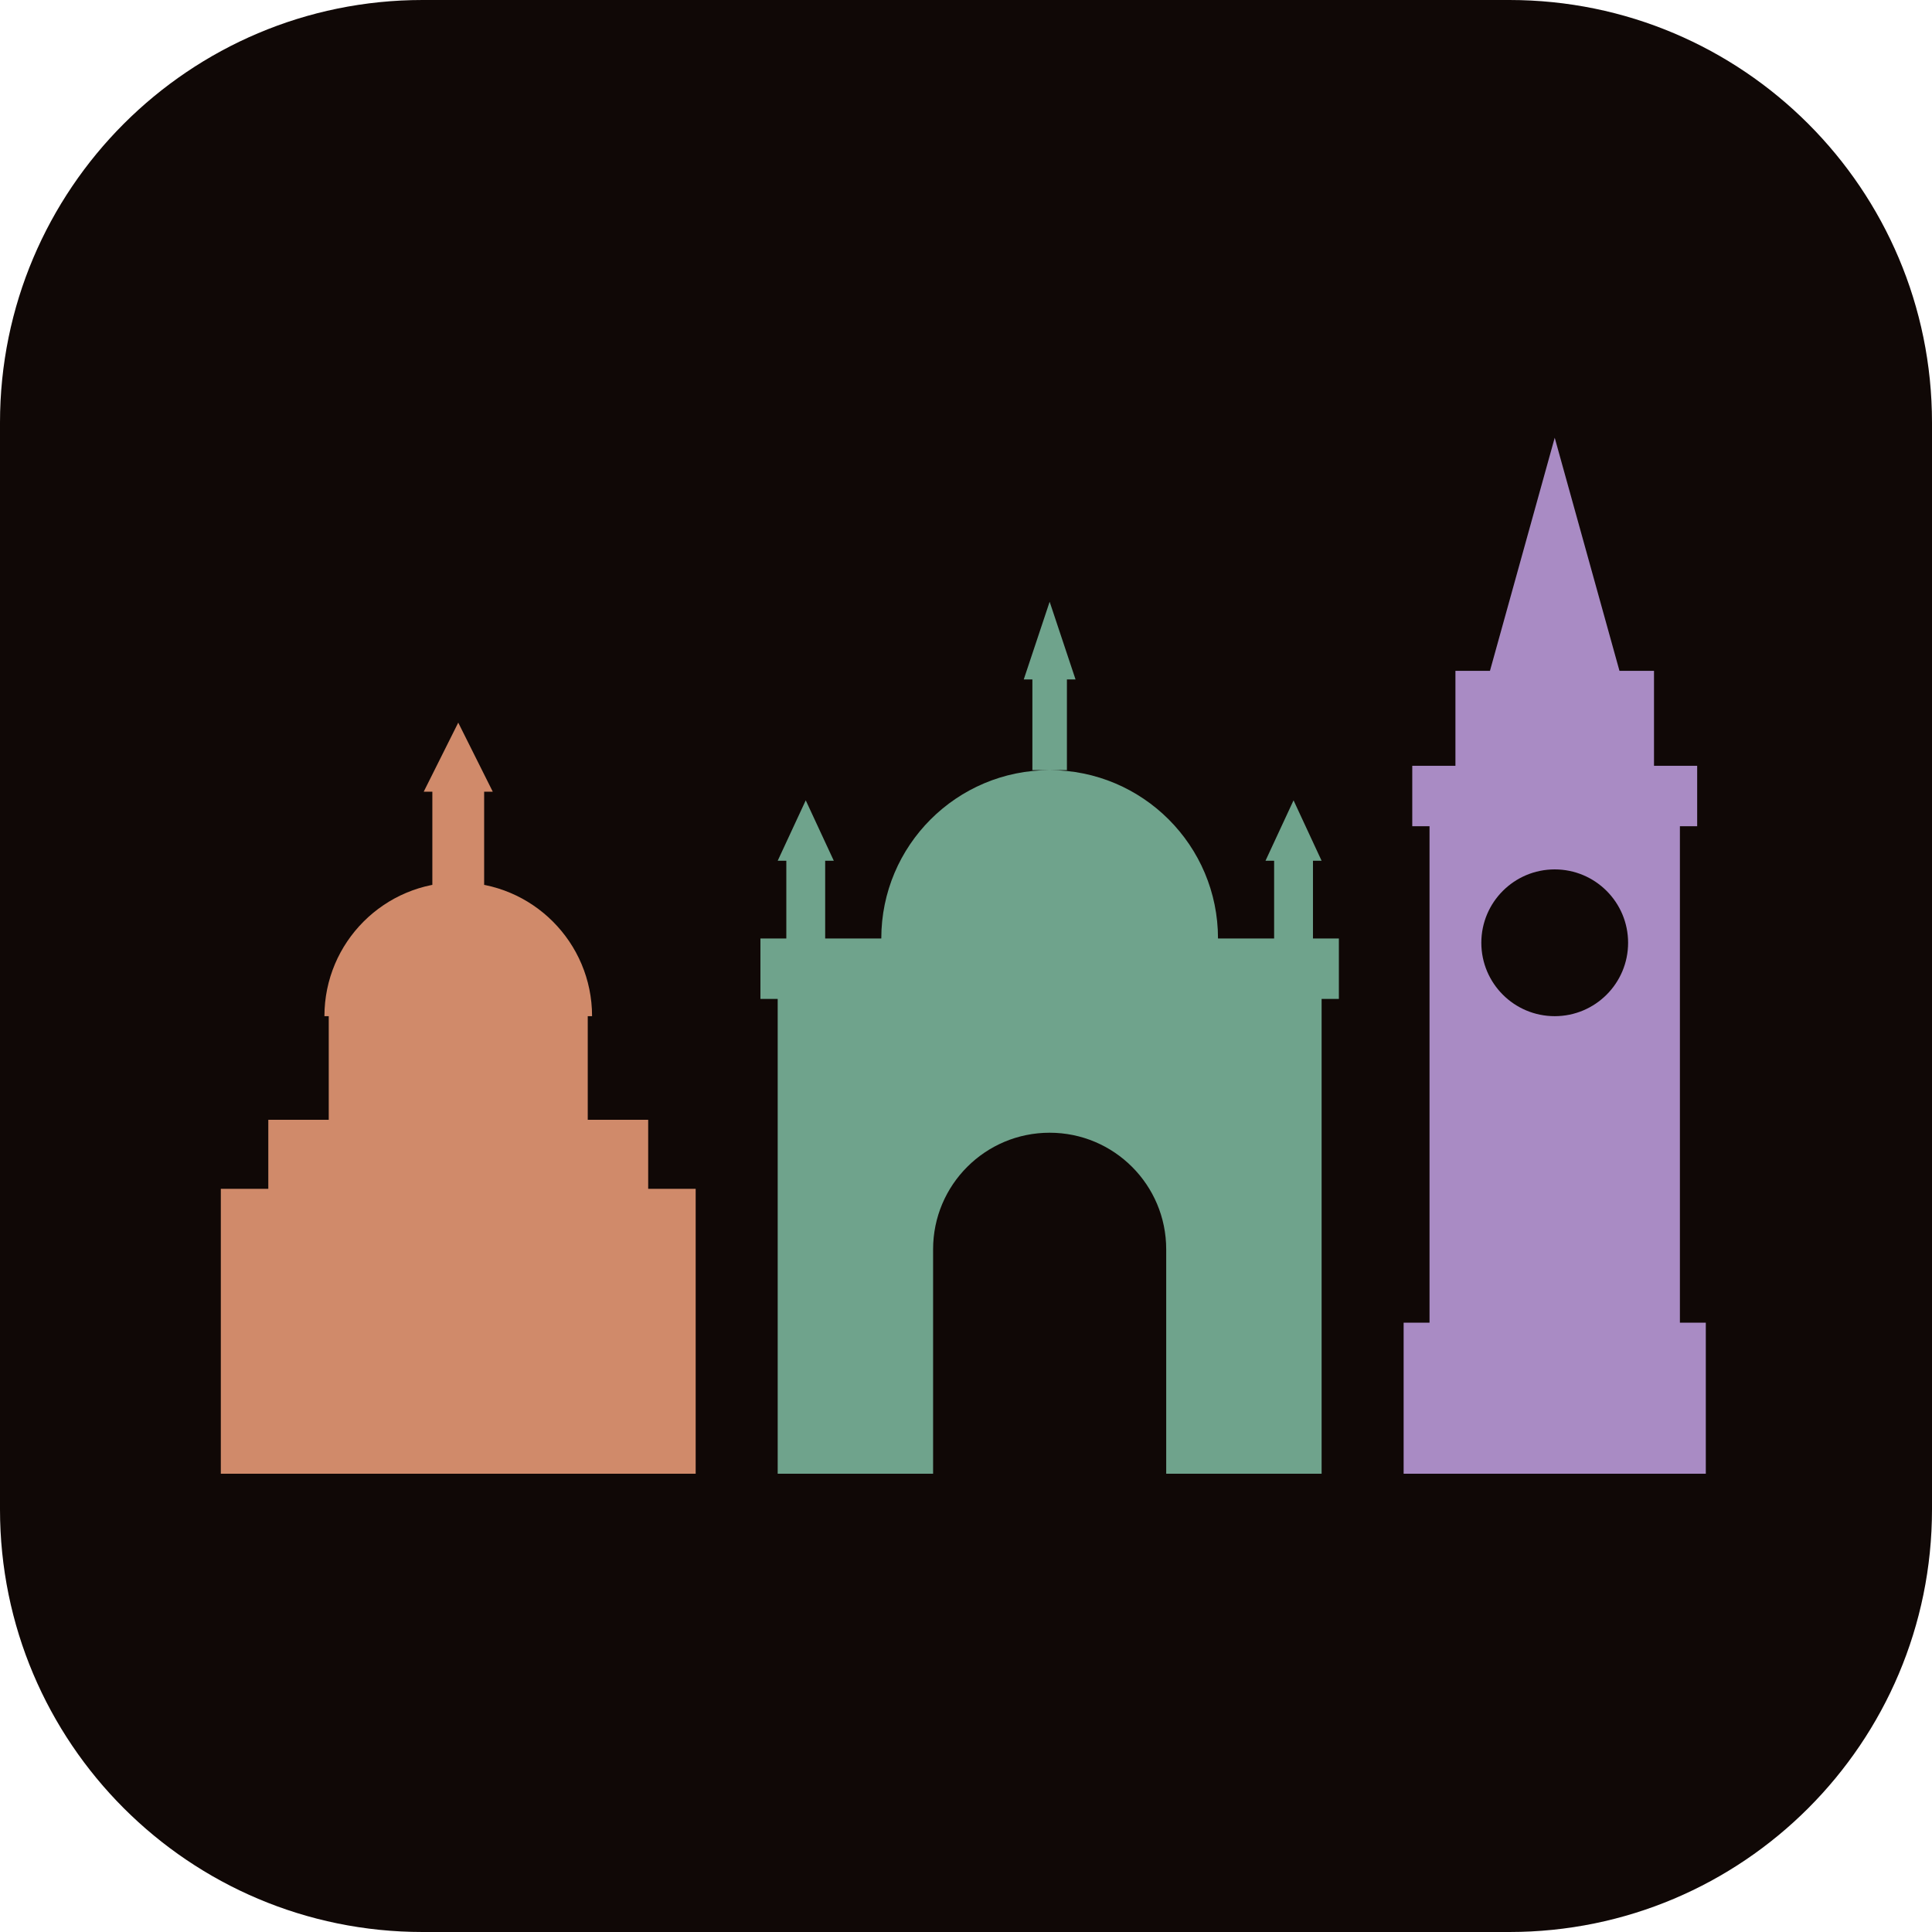
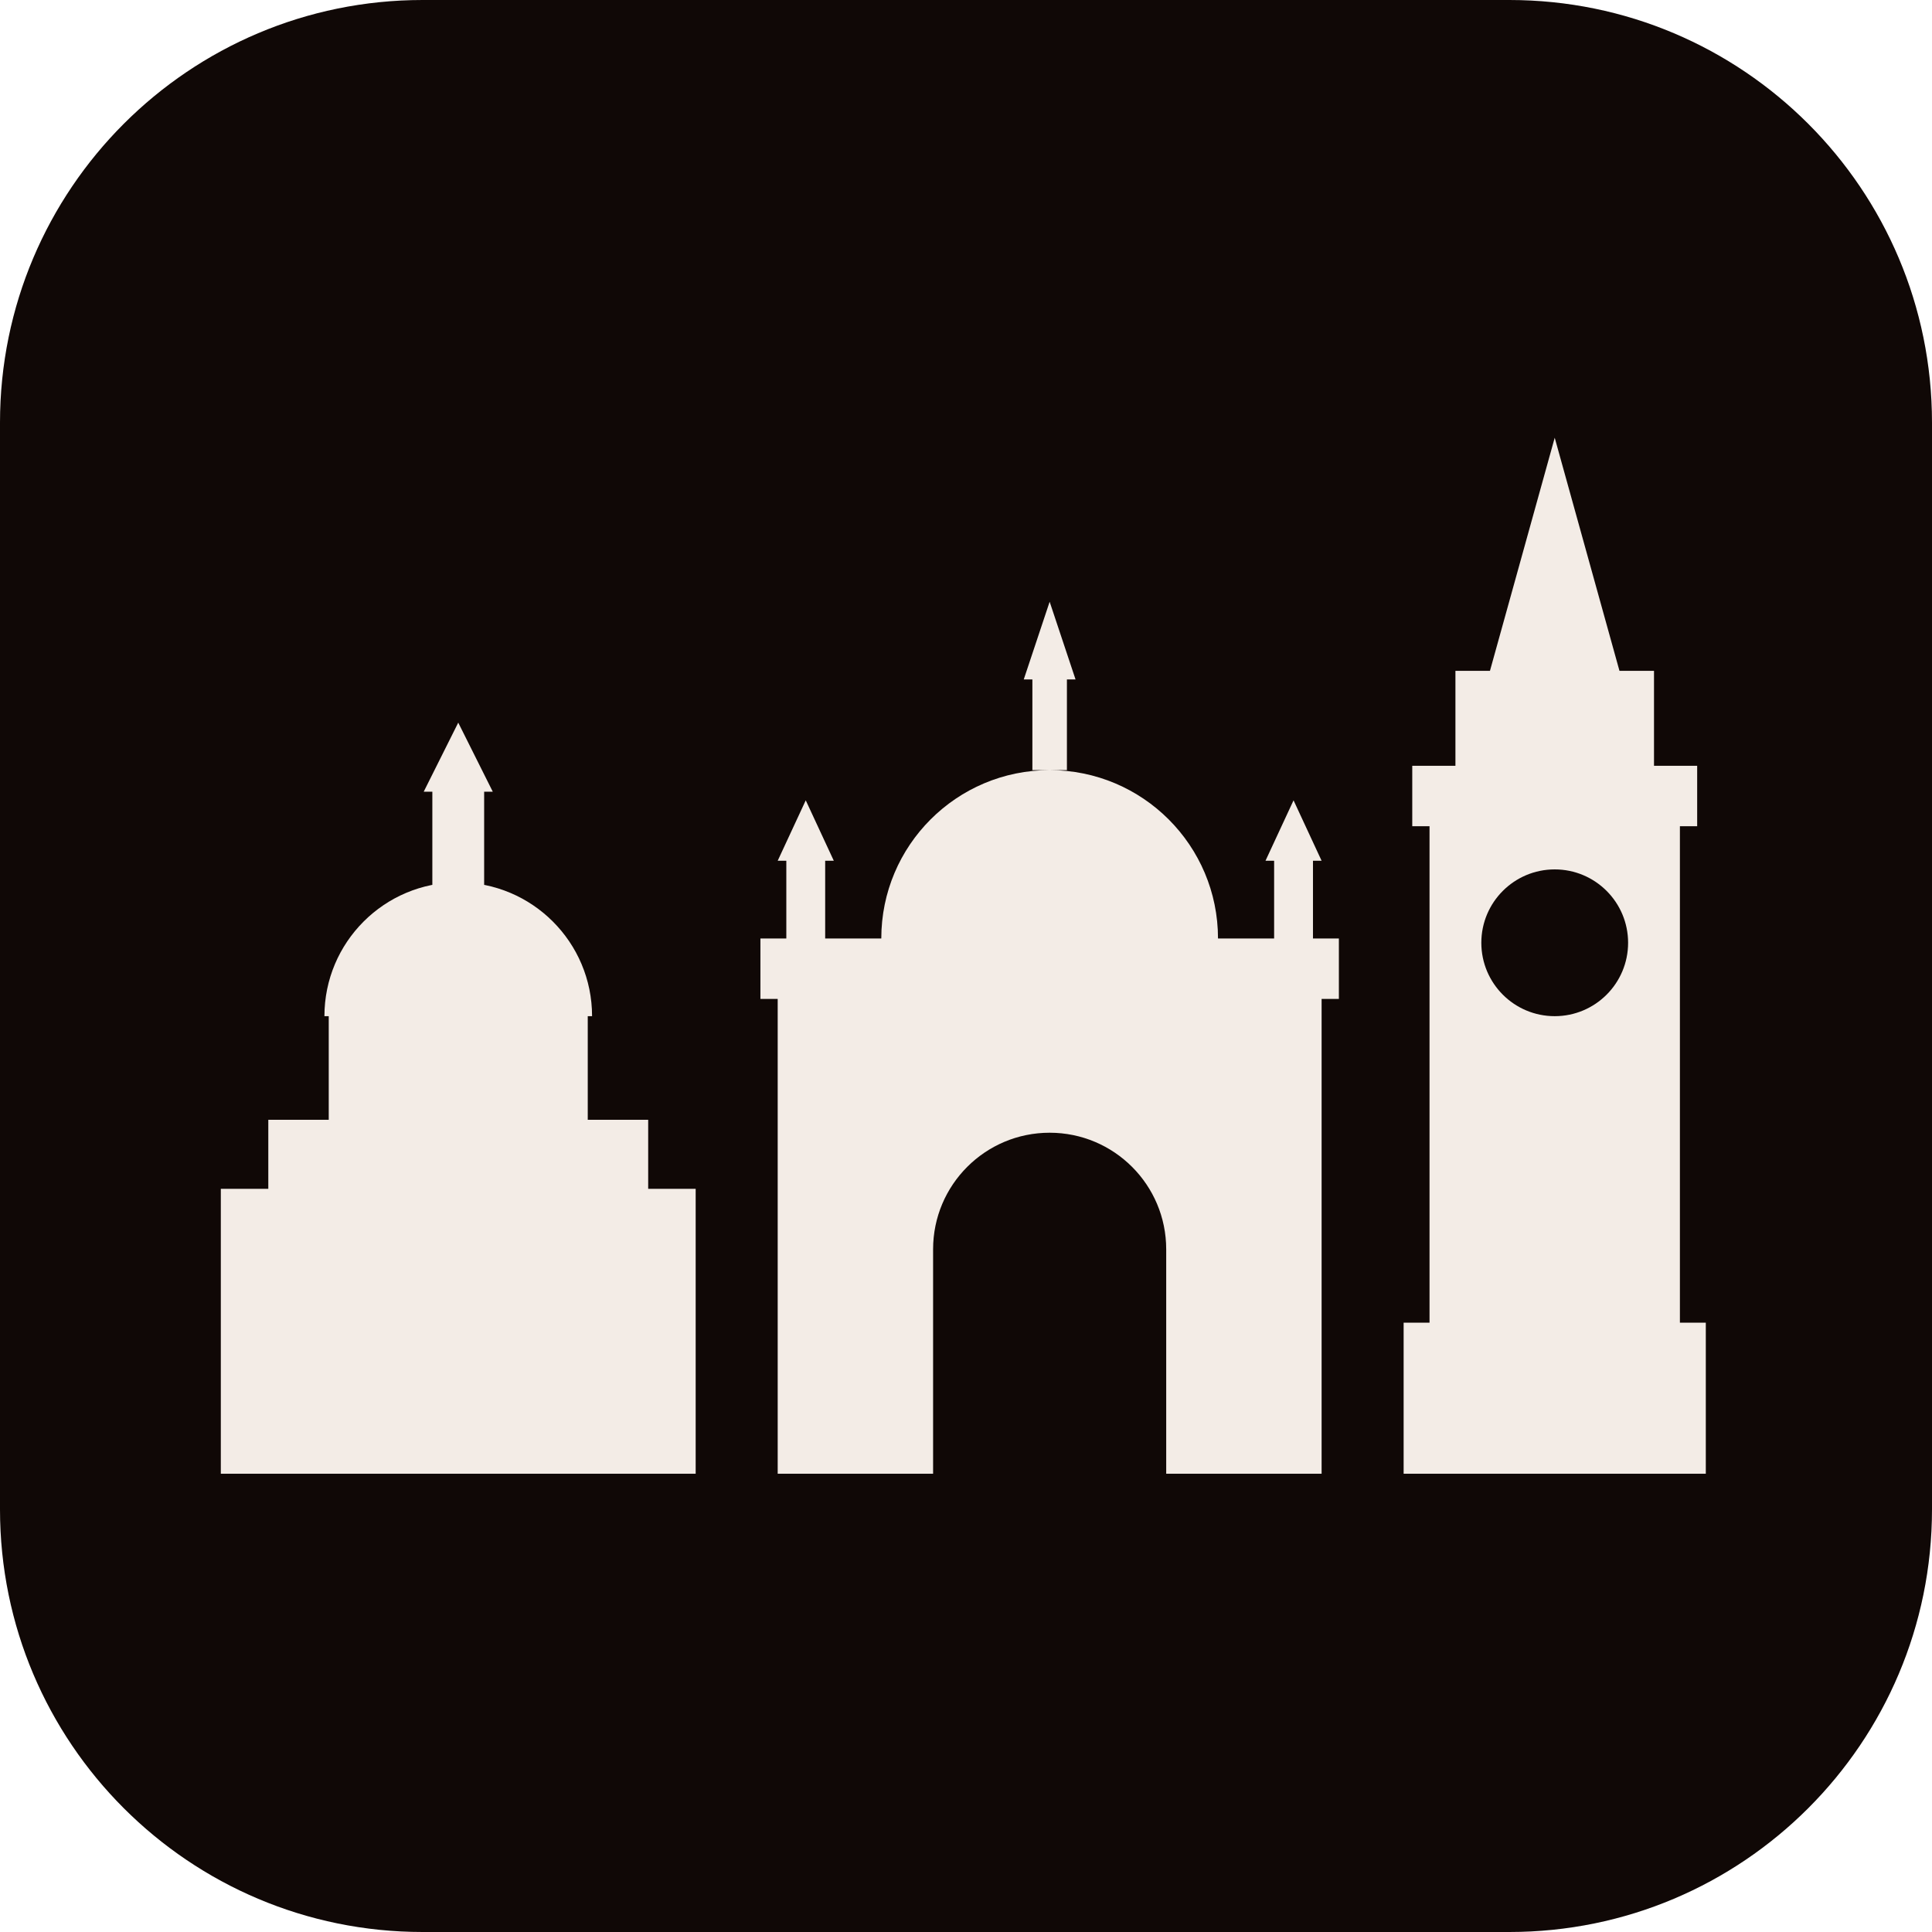
<svg xmlns="http://www.w3.org/2000/svg" viewBox="0 0 64 64">
  <defs />
  <rect width="64" height="64" rx="14" fill="#100806" />
  <g fill="#f3ece6" transform="translate(6.6 14.5) scale(1.43)">
-     <path fill="#d08a6a" d="M0.5 24v-6.6h11V24zM1.6 17.4v-1.6h8.8v1.6zM3 15.8v-2.4h6v2.4zM2.9 13.4a3.1 3.1 0 0 1 6.2 0zM5.4 10.4V8.2h1.2v2.2zM5.2 8.2L6 6.6l.8 1.6z" />
-     <path fill="#6fa38c" fill-rule="evenodd" d="M13.4 24V13h12.6v11h-3.6v-5.2a2.7 2.7 0 0 0-5.4 0V24zM13 13v-1.4h13.4V13zM15.8 11.6a3.9 3.9 0 0 1 7.8 0zM19.3 7.7V5.6h.8v2.1zM19.1 5.6l.6-1.8.6 1.8zM13.6 11.6v-1.8h.9v1.8zM24.9 11.6v-1.8h.9v1.8zM13.4 9.8l.65-1.4.65 1.4zM24.7 9.8l.65-1.4.65 1.4z" />
-     <path fill="#a98bc4" fill-rule="evenodd" d="M27.9 24v-3.5h.6V9h-.4V7.6h1V5.4h.8L31.4 0l1.5 5.4h.8v2.2h1V9h-.4v11.5h.6V24zM31.4 10a1.7 1.7 0 1 0 0 3.4 1.7 1.7 0 0 0 0-3.4z" />
+     <path d="M0.5 24v-6.6h11V24zM1.6 17.4v-1.6h8.8v1.6zM3 15.8v-2.4h6v2.4zM2.9 13.4a3.1 3.1 0 0 1 6.2 0zM5.4 10.4V8.2h1.2v2.2zM5.2 8.2L6 6.6l.8 1.6z" />
+     <path fill-rule="evenodd" d="M13.4 24V13h12.6v11h-3.6v-5.2a2.7 2.7 0 0 0-5.4 0V24zM13 13v-1.4h13.4V13zM15.8 11.6a3.9 3.9 0 0 1 7.8 0zM19.3 7.7V5.6h.8v2.1zM19.1 5.6l.6-1.8.6 1.8zM13.6 11.6v-1.8h.9v1.8zM24.9 11.6v-1.8h.9v1.8zM13.4 9.8l.65-1.4.65 1.4zM24.7 9.8l.65-1.4.65 1.4z" />
+     <path fill-rule="evenodd" d="M27.9 24v-3.5h.6V9h-.4V7.6h1V5.4h.8L31.4 0l1.5 5.4h.8v2.2h1V9h-.4v11.5h.6V24zM31.4 10a1.7 1.7 0 1 0 0 3.4 1.7 1.7 0 0 0 0-3.4z" />
  </g>
</svg>
